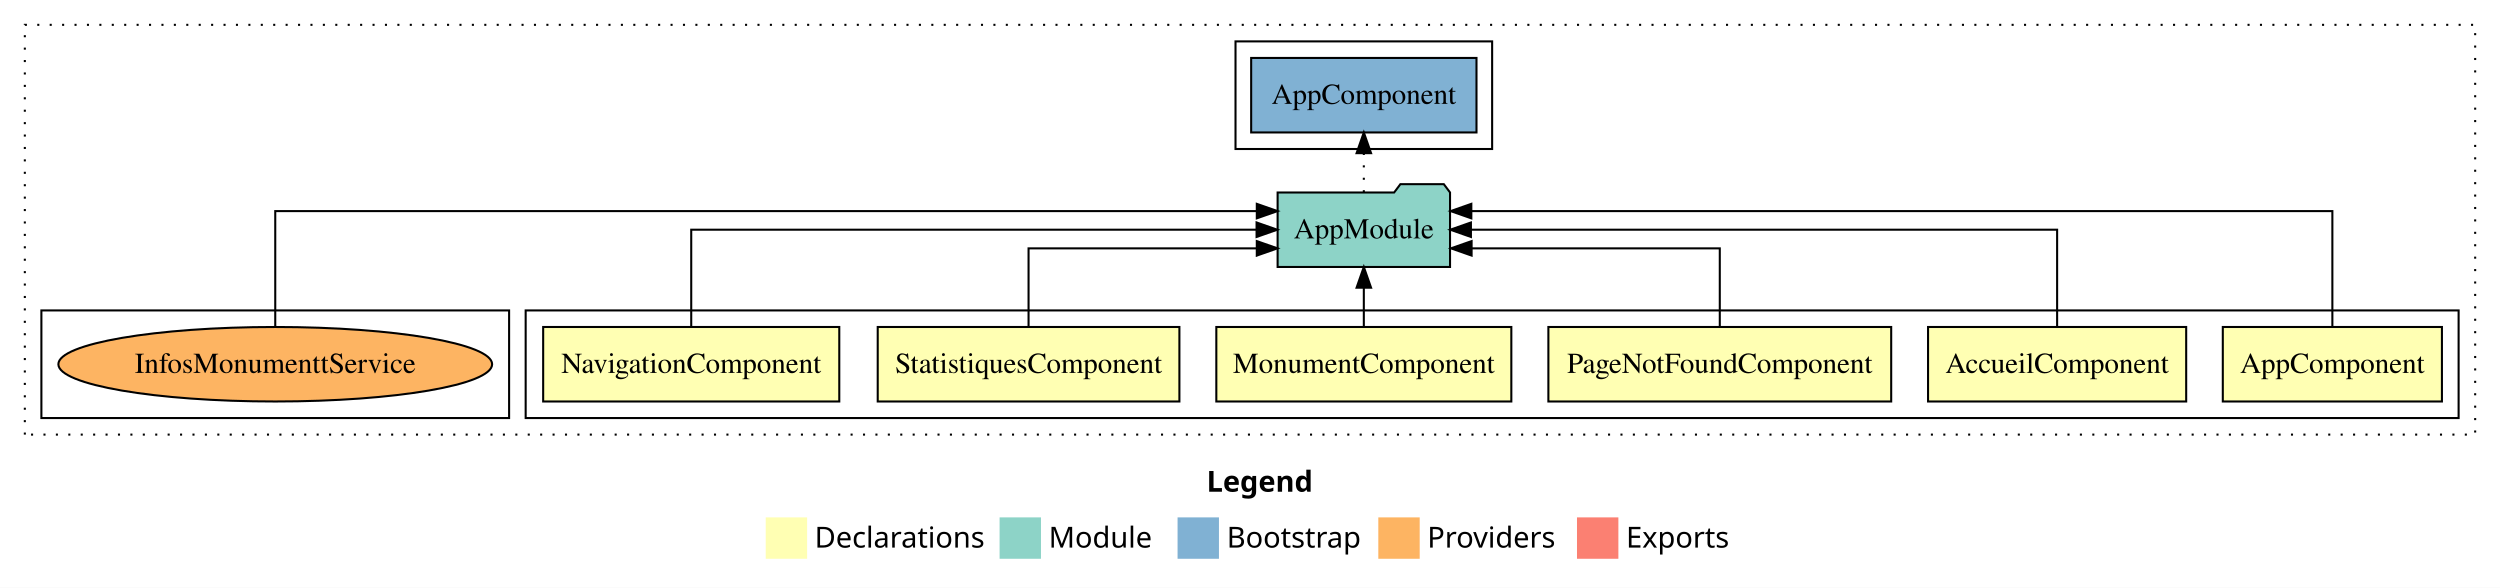
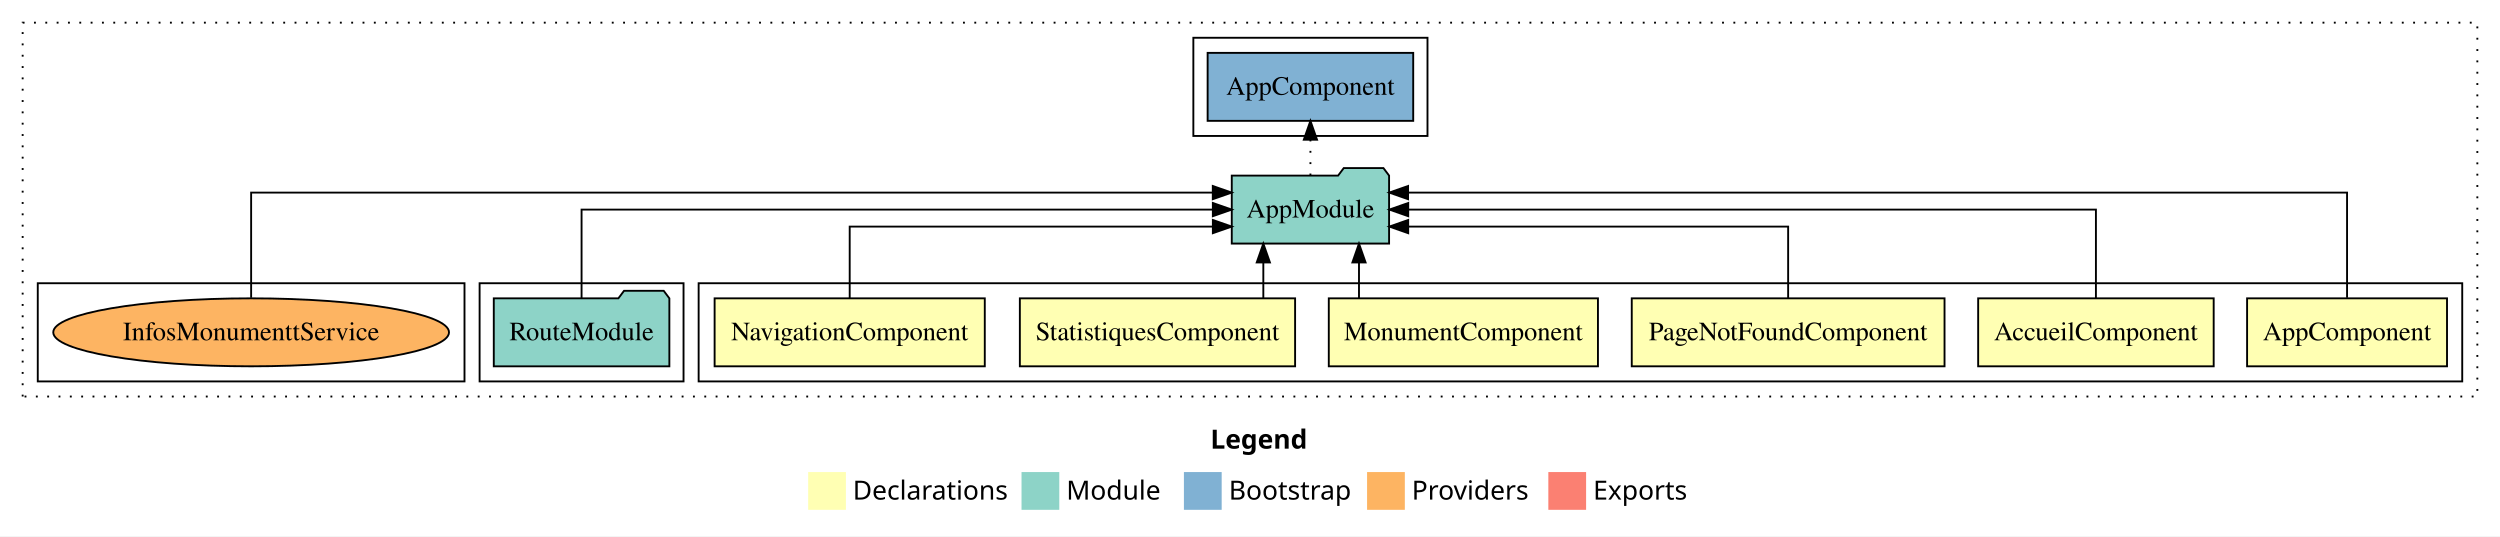
- <svg xmlns="http://www.w3.org/2000/svg" width="1208pt" height="284pt" viewBox="0.00 0.00 1208.00 284.00">
+ <svg xmlns="http://www.w3.org/2000/svg" width="1324pt" height="284pt" viewBox="0.00 0.00 1324.00 284.00">
  <g id="graph0" class="graph" transform="scale(1 1) rotate(0) translate(4 280)">
-     <polygon fill="#ffffff" stroke="transparent" points="-4,4 -4,-280 1204,-280 1204,4 -4,4" />
-     <text text-anchor="start" x="579.009" y="-42.4" font-family="sans-serif" font-weight="bold" font-size="14.00" fill="#000000">Legend</text>
-     <polygon fill="#ffffb3" stroke="transparent" points="366,-10 366,-30 386,-30 386,-10 366,-10" />
-     <text text-anchor="start" x="389.629" y="-15.4" font-family="sans-serif" font-size="14.00" fill="#000000">  Declarations</text>
-     <polygon fill="#8dd3c7" stroke="transparent" points="479,-10 479,-30 499,-30 499,-10 479,-10" />
-     <text text-anchor="start" x="502.725" y="-15.4" font-family="sans-serif" font-size="14.00" fill="#000000">  Module</text>
-     <polygon fill="#80b1d3" stroke="transparent" points="565,-10 565,-30 585,-30 585,-10 565,-10" />
-     <text text-anchor="start" x="588.781" y="-15.4" font-family="sans-serif" font-size="14.00" fill="#000000">  Bootstrap</text>
-     <polygon fill="#fdb462" stroke="transparent" points="662,-10 662,-30 682,-30 682,-10 662,-10" />
-     <text text-anchor="start" x="685.673" y="-15.4" font-family="sans-serif" font-size="14.00" fill="#000000">  Providers</text>
-     <polygon fill="#fb8072" stroke="transparent" points="758,-10 758,-30 778,-30 778,-10 758,-10" />
-     <text text-anchor="start" x="781.726" y="-15.4" font-family="sans-serif" font-size="14.00" fill="#000000">  Exports</text>
+     <polygon fill="#ffffff" stroke="transparent" points="-4,4 -4,-280 1320,-280 1320,4 -4,4" />
+     <text text-anchor="start" x="637.009" y="-42.4" font-family="sans-serif" font-weight="bold" font-size="14.00" fill="#000000">Legend</text>
+     <polygon fill="#ffffb3" stroke="transparent" points="424,-10 424,-30 444,-30 444,-10 424,-10" />
+     <text text-anchor="start" x="447.629" y="-15.4" font-family="sans-serif" font-size="14.00" fill="#000000">  Declarations</text>
+     <polygon fill="#8dd3c7" stroke="transparent" points="537,-10 537,-30 557,-30 557,-10 537,-10" />
+     <text text-anchor="start" x="560.725" y="-15.4" font-family="sans-serif" font-size="14.00" fill="#000000">  Module</text>
+     <polygon fill="#80b1d3" stroke="transparent" points="623,-10 623,-30 643,-30 643,-10 623,-10" />
+     <text text-anchor="start" x="646.781" y="-15.4" font-family="sans-serif" font-size="14.00" fill="#000000">  Bootstrap</text>
+     <polygon fill="#fdb462" stroke="transparent" points="720,-10 720,-30 740,-30 740,-10 720,-10" />
+     <text text-anchor="start" x="743.673" y="-15.4" font-family="sans-serif" font-size="14.00" fill="#000000">  Providers</text>
+     <polygon fill="#fb8072" stroke="transparent" points="816,-10 816,-30 836,-30 836,-10 816,-10" />
+     <text text-anchor="start" x="839.726" y="-15.4" font-family="sans-serif" font-size="14.00" fill="#000000">  Exports</text>
    <g id="clust1" class="cluster">
-       <polygon fill="none" stroke="#000000" stroke-dasharray="1,5" points="8,-70 8,-268 1192,-268 1192,-70 8,-70" />
+       <polygon fill="none" stroke="#000000" stroke-dasharray="1,5" points="8,-70 8,-268 1308,-268 1308,-70 8,-70" />
    </g>
    <g id="clust2" class="cluster">
-       <polygon fill="none" stroke="#000000" points="250,-78 250,-130 1184,-130 1184,-78 250,-78" />
+       <polygon fill="none" stroke="#000000" points="366,-78 366,-130 1300,-130 1300,-78 366,-78" />
+     </g>
+     <g id="clust9" class="cluster">
+       <polygon fill="none" stroke="#000000" points="250,-78 250,-130 358,-130 358,-78 250,-78" />
    </g>
    <g id="clust11" class="cluster">
-       <polygon fill="none" stroke="#000000" points="593,-208 593,-260 717,-260 717,-208 593,-208" />
+       <polygon fill="none" stroke="#000000" points="628,-208 628,-260 752,-260 752,-208 628,-208" />
    </g>
    <g id="clust12" class="cluster">
      <polygon fill="none" stroke="#000000" points="16,-78 16,-130 242,-130 242,-78 16,-78" />
    </g>
    <g id="node1" class="node">
-       <polygon fill="#ffffb3" stroke="#000000" points="1175.94,-122 1070.06,-122 1070.06,-86 1175.94,-86 1175.94,-122" />
-       <text text-anchor="middle" x="1123" y="-99.8" font-family="Times,serif" font-size="14.00" fill="#000000">AppComponent</text>
+       <polygon fill="#ffffb3" stroke="#000000" points="1291.94,-122 1186.06,-122 1186.06,-86 1291.94,-86 1291.94,-122" />
+       <text text-anchor="middle" x="1239" y="-99.8" font-family="Times,serif" font-size="14.00" fill="#000000">AppComponent</text>
    </g>
    <g id="node7" class="node">
-       <polygon fill="#8dd3c7" stroke="#000000" points="696.657,-187 693.657,-191 672.657,-191 669.657,-187 613.343,-187 613.343,-151 696.657,-151 696.657,-187" />
-       <text text-anchor="middle" x="655" y="-164.8" font-family="Times,serif" font-size="14.00" fill="#000000">AppModule</text>
+       <polygon fill="#8dd3c7" stroke="#000000" points="731.657,-187 728.657,-191 707.657,-191 704.657,-187 648.343,-187 648.343,-151 731.657,-151 731.657,-187" />
+       <text text-anchor="middle" x="690" y="-164.8" font-family="Times,serif" font-size="14.00" fill="#000000">AppModule</text>
    </g>
    <g id="edge1" class="edge">
-       <path fill="none" stroke="#000000" d="M1123,-122.292C1123,-144.206 1123,-178 1123,-178 1123,-178 706.944,-178 706.944,-178" />
-       <polygon fill="#000000" stroke="#000000" points="706.944,-174.5 696.944,-178 706.944,-181.5 706.944,-174.5" />
+       <path fill="none" stroke="#000000" d="M1239,-122.292C1239,-144.206 1239,-178 1239,-178 1239,-178 741.715,-178 741.715,-178" />
+       <polygon fill="#000000" stroke="#000000" points="741.715,-174.5 731.715,-178 741.715,-181.5 741.715,-174.5" />
    </g>
    <g id="node2" class="node">
-       <polygon fill="#ffffb3" stroke="#000000" points="1052.364,-122 927.636,-122 927.636,-86 1052.364,-86 1052.364,-122" />
-       <text text-anchor="middle" x="990" y="-99.8" font-family="Times,serif" font-size="14.00" fill="#000000">AccueilComponent</text>
+       <polygon fill="#ffffb3" stroke="#000000" points="1168.364,-122 1043.636,-122 1043.636,-86 1168.364,-86 1168.364,-122" />
+       <text text-anchor="middle" x="1106" y="-99.8" font-family="Times,serif" font-size="14.00" fill="#000000">AccueilComponent</text>
    </g>
    <g id="edge2" class="edge">
-       <path fill="none" stroke="#000000" d="M990,-122.106C990,-141.339 990,-169 990,-169 990,-169 706.751,-169 706.751,-169" />
-       <polygon fill="#000000" stroke="#000000" points="706.751,-165.5 696.751,-169 706.751,-172.5 706.751,-165.5" />
+       <path fill="none" stroke="#000000" d="M1106,-122.106C1106,-141.339 1106,-169 1106,-169 1106,-169 741.792,-169 741.792,-169" />
+       <polygon fill="#000000" stroke="#000000" points="741.792,-165.5 731.792,-169 741.792,-172.5 741.792,-165.5" />
    </g>
    <g id="node3" class="node">
-       <polygon fill="#ffffb3" stroke="#000000" points="909.824,-122 744.176,-122 744.176,-86 909.824,-86 909.824,-122" />
-       <text text-anchor="middle" x="827" y="-99.8" font-family="Times,serif" font-size="14.00" fill="#000000">PageNotFoundComponent</text>
+       <polygon fill="#ffffb3" stroke="#000000" points="1025.824,-122 860.176,-122 860.176,-86 1025.824,-86 1025.824,-122" />
+       <text text-anchor="middle" x="943" y="-99.8" font-family="Times,serif" font-size="14.00" fill="#000000">PageNotFoundComponent</text>
    </g>
    <g id="edge3" class="edge">
-       <path fill="none" stroke="#000000" d="M827,-122.027C827,-138.398 827,-160 827,-160 827,-160 707.076,-160 707.076,-160" />
-       <polygon fill="#000000" stroke="#000000" points="707.076,-156.5 697.076,-160 707.076,-163.5 707.076,-156.5" />
+       <path fill="none" stroke="#000000" d="M943,-122.027C943,-138.398 943,-160 943,-160 943,-160 741.778,-160 741.778,-160" />
+       <polygon fill="#000000" stroke="#000000" points="741.778,-156.5 731.778,-160 741.778,-163.5 741.778,-156.5" />
    </g>
    <g id="node4" class="node">
-       <polygon fill="#ffffb3" stroke="#000000" points="726.273,-122 583.727,-122 583.727,-86 726.273,-86 726.273,-122" />
-       <text text-anchor="middle" x="655" y="-99.8" font-family="Times,serif" font-size="14.00" fill="#000000">MonumentComponent</text>
+       <polygon fill="#ffffb3" stroke="#000000" points="842.273,-122 699.727,-122 699.727,-86 842.273,-86 842.273,-122" />
+       <text text-anchor="middle" x="771" y="-99.8" font-family="Times,serif" font-size="14.00" fill="#000000">MonumentComponent</text>
    </g>
    <g id="edge4" class="edge">
-       <path fill="none" stroke="#000000" d="M655,-122.106C655,-122.106 655,-140.991 655,-140.991" />
-       <polygon fill="#000000" stroke="#000000" points="651.5,-140.991 655,-150.991 658.5,-140.991 651.5,-140.991" />
+       <path fill="none" stroke="#000000" d="M715.721,-122.106C715.721,-122.106 715.721,-140.991 715.721,-140.991" />
+       <polygon fill="#000000" stroke="#000000" points="712.221,-140.991 715.721,-150.991 719.221,-140.991 712.221,-140.991" />
    </g>
    <g id="node5" class="node">
-       <polygon fill="#ffffb3" stroke="#000000" points="565.886,-122 420.114,-122 420.114,-86 565.886,-86 565.886,-122" />
-       <text text-anchor="middle" x="493" y="-99.8" font-family="Times,serif" font-size="14.00" fill="#000000">StatistiquesComponent</text>
+       <polygon fill="#ffffb3" stroke="#000000" points="681.886,-122 536.114,-122 536.114,-86 681.886,-86 681.886,-122" />
+       <text text-anchor="middle" x="609" y="-99.8" font-family="Times,serif" font-size="14.00" fill="#000000">StatistiquesComponent</text>
    </g>
    <g id="edge5" class="edge">
-       <path fill="none" stroke="#000000" d="M493,-122.027C493,-138.398 493,-160 493,-160 493,-160 603.281,-160 603.281,-160" />
-       <polygon fill="#000000" stroke="#000000" points="603.281,-163.5 613.281,-160 603.281,-156.5 603.281,-163.5" />
+       <path fill="none" stroke="#000000" d="M665.058,-122.106C665.058,-122.106 665.058,-140.991 665.058,-140.991" />
+       <polygon fill="#000000" stroke="#000000" points="661.558,-140.991 665.058,-150.991 668.558,-140.991 661.558,-140.991" />
    </g>
    <g id="node6" class="node">
-       <polygon fill="#ffffb3" stroke="#000000" points="401.541,-122 258.459,-122 258.459,-86 401.541,-86 401.541,-122" />
-       <text text-anchor="middle" x="330" y="-99.8" font-family="Times,serif" font-size="14.00" fill="#000000">NavigationComponent</text>
+       <polygon fill="#ffffb3" stroke="#000000" points="517.541,-122 374.459,-122 374.459,-86 517.541,-86 517.541,-122" />
+       <text text-anchor="middle" x="446" y="-99.8" font-family="Times,serif" font-size="14.00" fill="#000000">NavigationComponent</text>
    </g>
    <g id="edge6" class="edge">
-       <path fill="none" stroke="#000000" d="M330,-122.106C330,-141.339 330,-169 330,-169 330,-169 603.177,-169 603.177,-169" />
-       <polygon fill="#000000" stroke="#000000" points="603.177,-172.5 613.177,-169 603.177,-165.5 603.177,-172.5" />
+       <path fill="none" stroke="#000000" d="M446,-122.027C446,-138.398 446,-160 446,-160 446,-160 638.332,-160 638.332,-160" />
+       <polygon fill="#000000" stroke="#000000" points="638.332,-163.5 648.332,-160 638.332,-156.5 638.332,-163.5" />
+     </g>
+     <g id="node9" class="node">
+       <polygon fill="#80b1d3" stroke="#000000" points="744.439,-252 635.561,-252 635.561,-216 744.439,-216 744.439,-252" />
+       <text text-anchor="middle" x="690" y="-229.8" font-family="Times,serif" font-size="14.00" fill="#000000">AppComponent </text>
+     </g>
+     <g id="edge8" class="edge">
+       <path fill="none" stroke="#000000" stroke-dasharray="1,5" d="M690,-187.106C690,-187.106 690,-205.991 690,-205.991" />
+       <polygon fill="#000000" stroke="#000000" points="686.5,-205.991 690,-215.991 693.5,-205.991 686.5,-205.991" />
    </g>
    <g id="node8" class="node">
-       <polygon fill="#80b1d3" stroke="#000000" points="709.439,-252 600.561,-252 600.561,-216 709.439,-216 709.439,-252" />
-       <text text-anchor="middle" x="655" y="-229.8" font-family="Times,serif" font-size="14.00" fill="#000000">AppComponent </text>
+       <polygon fill="#8dd3c7" stroke="#000000" points="350.492,-122 347.492,-126 326.492,-126 323.492,-122 257.508,-122 257.508,-86 350.492,-86 350.492,-122" />
+       <text text-anchor="middle" x="304" y="-99.8" font-family="Times,serif" font-size="14.00" fill="#000000">RouteModule</text>
    </g>
    <g id="edge7" class="edge">
-       <path fill="none" stroke="#000000" stroke-dasharray="1,5" d="M655,-187.106C655,-187.106 655,-205.991 655,-205.991" />
-       <polygon fill="#000000" stroke="#000000" points="651.5,-205.991 655,-215.991 658.5,-205.991 651.5,-205.991" />
+       <path fill="none" stroke="#000000" d="M304,-122.106C304,-141.339 304,-169 304,-169 304,-169 638.324,-169 638.324,-169" />
+       <polygon fill="#000000" stroke="#000000" points="638.324,-172.5 648.324,-169 638.324,-165.5 638.324,-172.5" />
    </g>
-     <g id="node9" class="node">
+     <g id="node10" class="node">
      <ellipse fill="#fdb462" stroke="#000000" cx="129" cy="-104" rx="104.796" ry="18" />
      <text text-anchor="middle" x="129" y="-99.8" font-family="Times,serif" font-size="14.00" fill="#000000">InfosMonumenttService</text>
    </g>
-     <g id="edge8" class="edge">
-       <path fill="none" stroke="#000000" d="M129,-122.292C129,-144.206 129,-178 129,-178 129,-178 603.286,-178 603.286,-178" />
-       <polygon fill="#000000" stroke="#000000" points="603.286,-181.5 613.286,-178 603.286,-174.5 603.286,-181.5" />
+     <g id="edge9" class="edge">
+       <path fill="none" stroke="#000000" d="M129,-122.292C129,-144.206 129,-178 129,-178 129,-178 638.292,-178 638.292,-178" />
+       <polygon fill="#000000" stroke="#000000" points="638.292,-181.5 648.292,-178 638.292,-174.5 638.292,-181.5" />
    </g>
  </g>
</svg>
